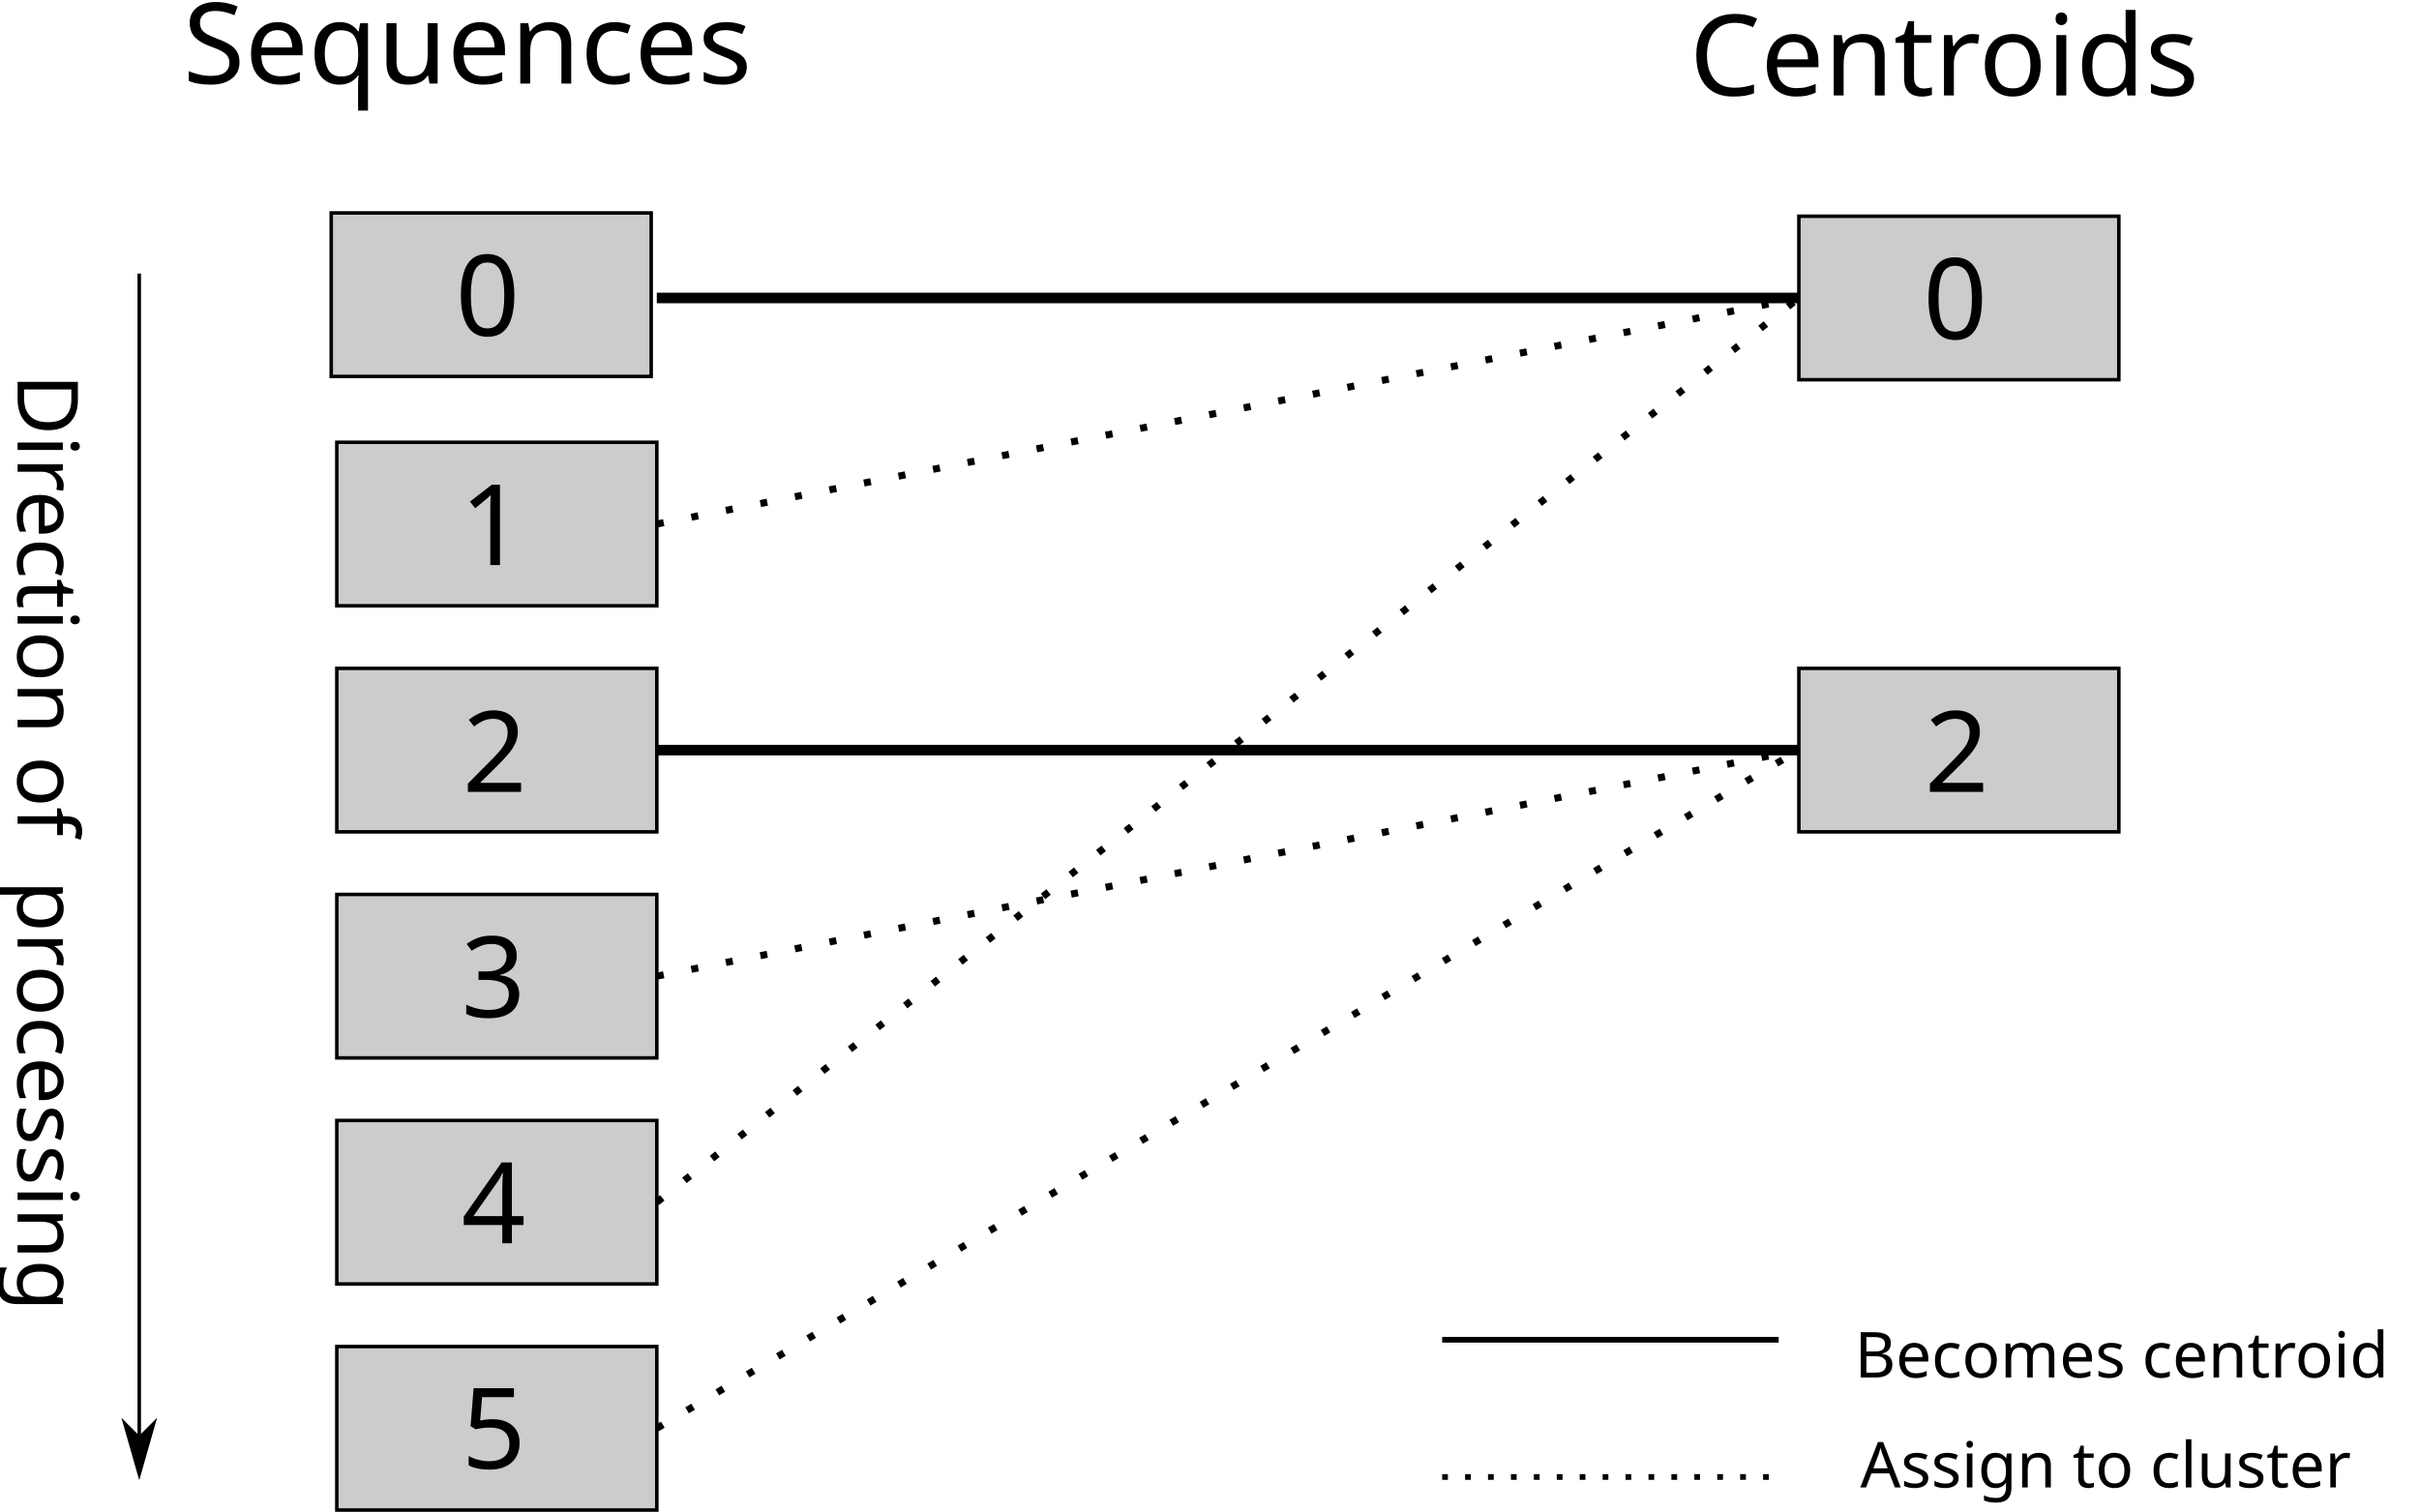
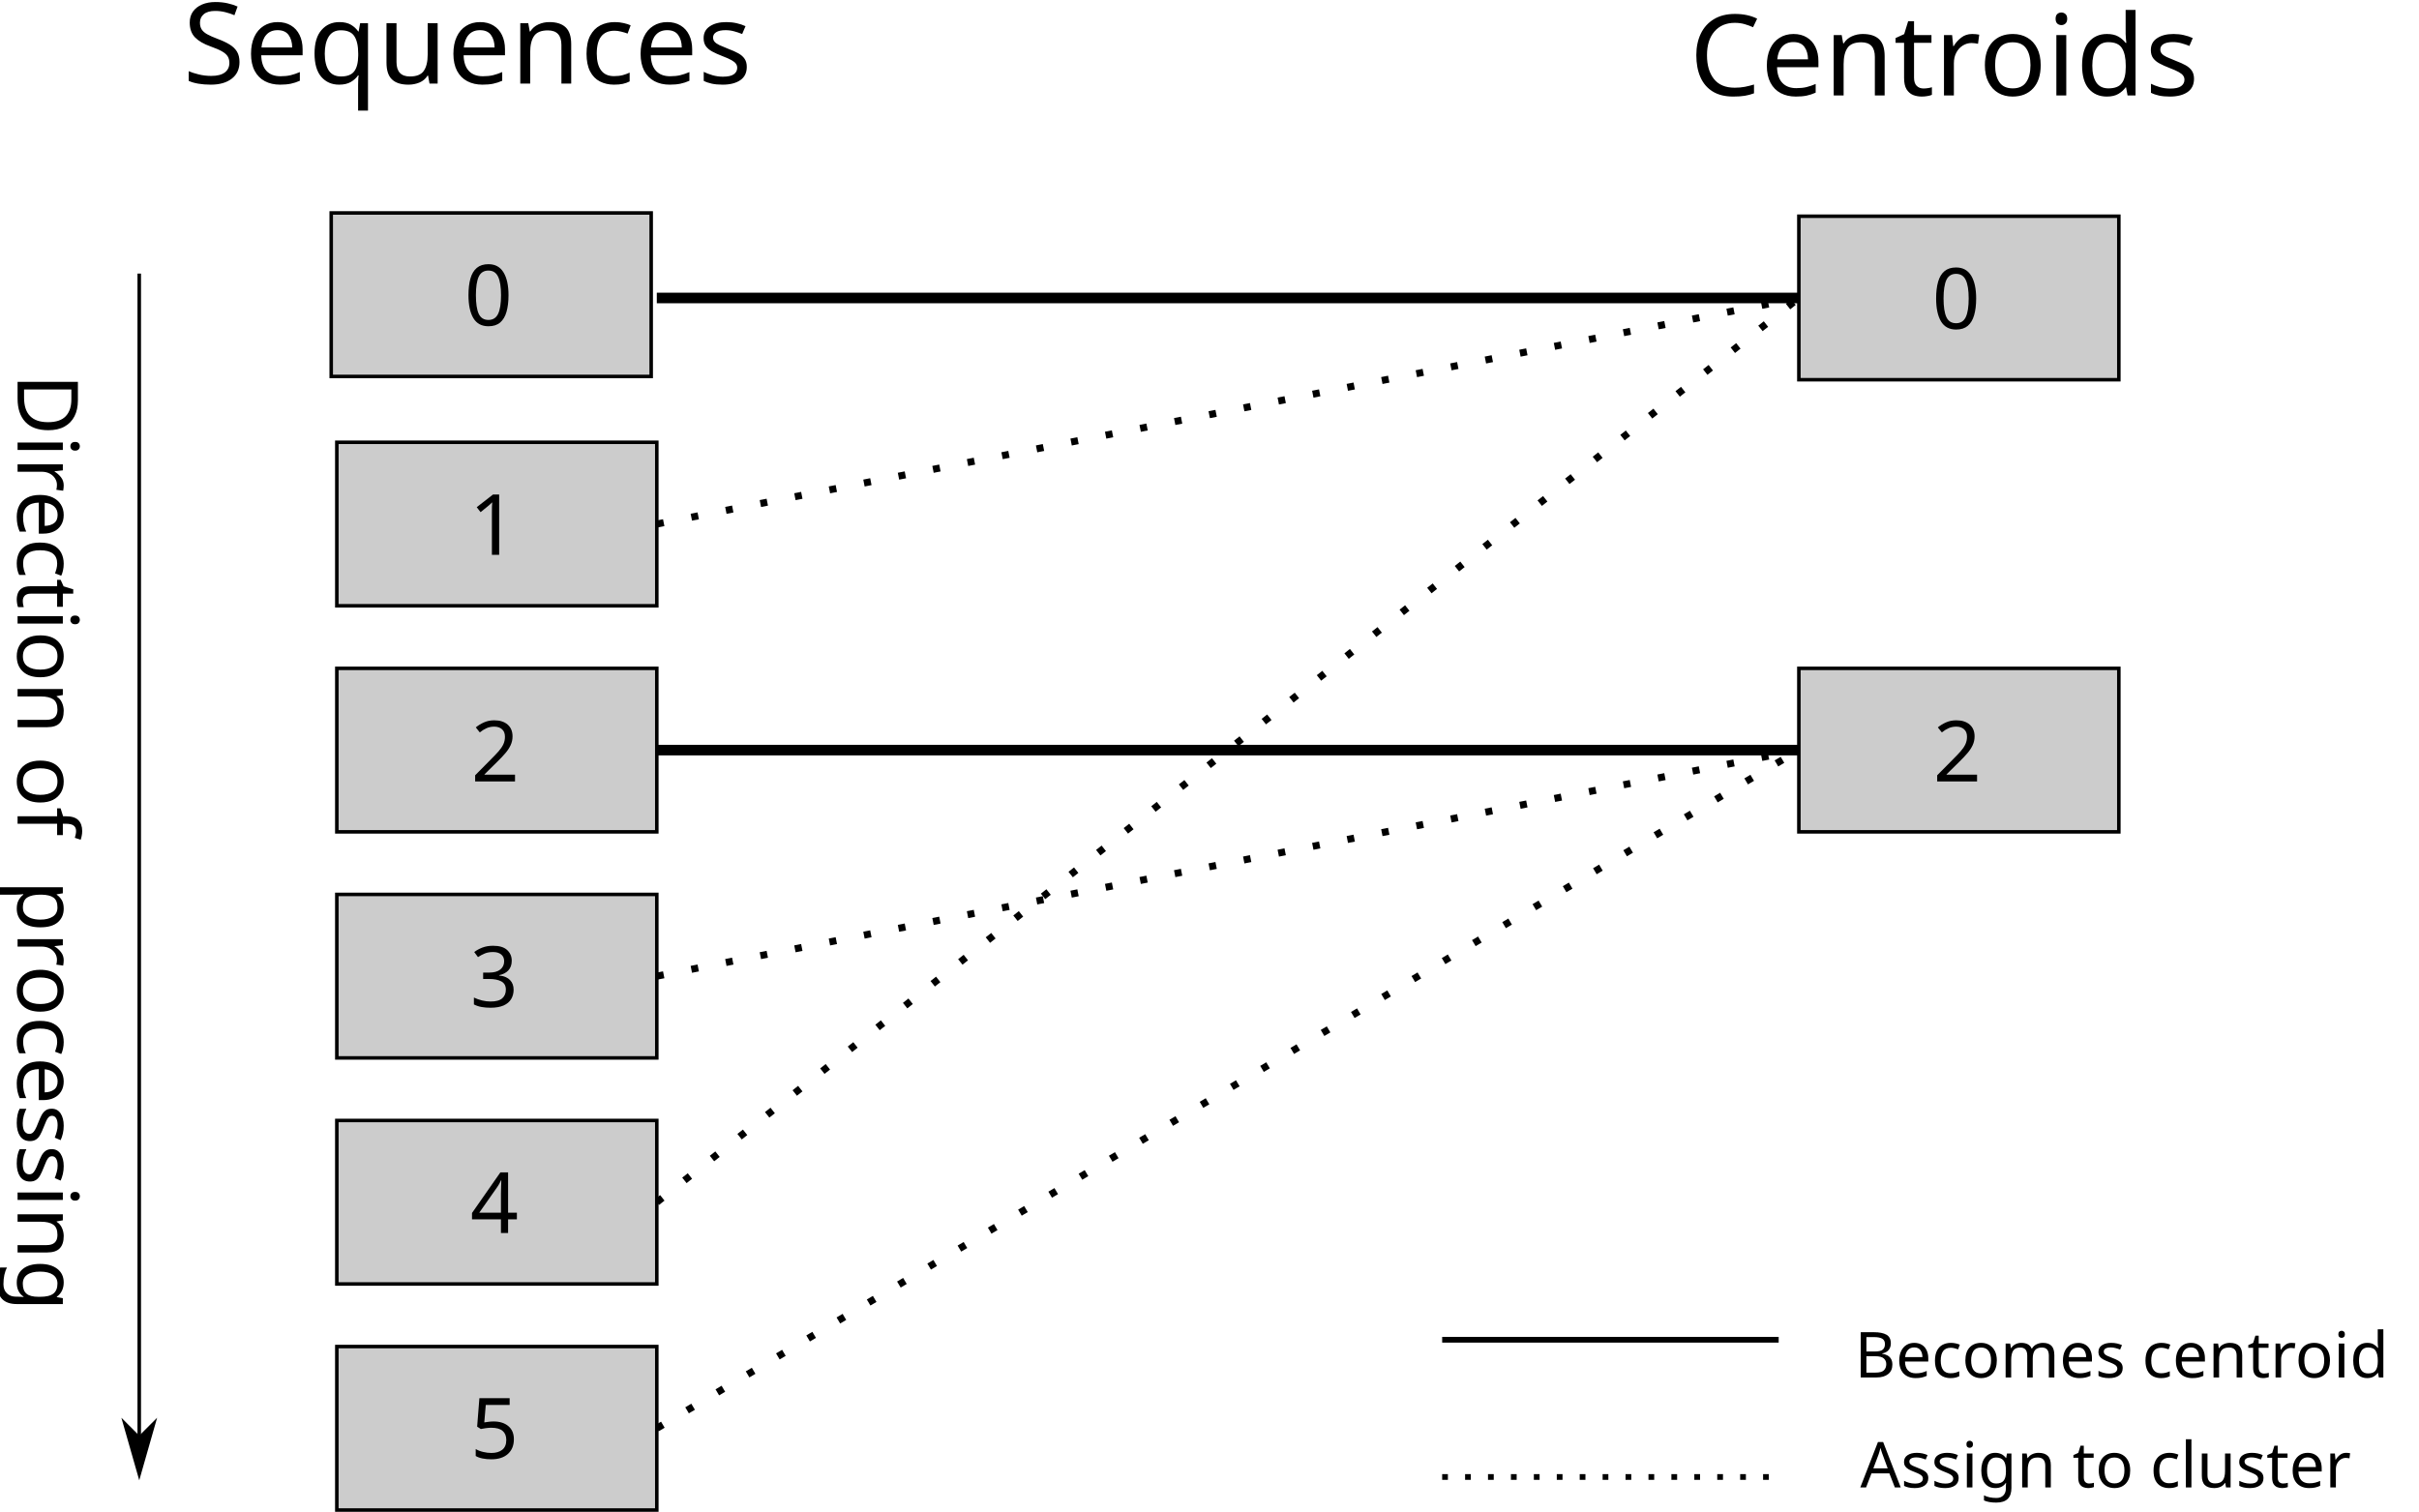
<svg xmlns="http://www.w3.org/2000/svg" width="687.304" height="429.646" id="svg2" version="1.1">
  <defs id="defs4">
    <marker orient="auto" refY="0" refX="0" id="Arrow1Lend" style="overflow:visible">
      <path id="path3985" d="M 0,0 5,-5 -12.5,0 5,5 0,0 z" style="fill-rule:evenodd;stroke:#000000;stroke-width:1pt" transform="matrix(-0.8,0,0,-0.8,-10,0)" />
    </marker>
  </defs>
  <g id="layer1" transform="translate(-17.43555,-65.61218)">
-     <rect style="fill:#cccccc;stroke:#000000;stroke-width:1;stroke-miterlimit:4;stroke-opacity:1;stroke-dasharray:none" id="rect2991" width="90.914" height="46.467" x="111.543" y="126.129" />
-     <rect style="fill:#cccccc;stroke:#000000;stroke-width:1;stroke-miterlimit:4;stroke-opacity:1;stroke-dasharray:none" id="rect2991-8" width="90.914" height="46.467" x="113.137" y="319.8" />
-     <rect style="fill:#cccccc;stroke:#000000;stroke-width:1;stroke-miterlimit:4;stroke-opacity:1;stroke-dasharray:none" id="rect2991-0" width="90.914" height="46.467" x="113.137" y="448.291" />
-     <rect style="fill:#cccccc;stroke:#000000;stroke-width:1;stroke-miterlimit:4;stroke-opacity:1;stroke-dasharray:none" id="rect2991-1" width="90.914" height="46.467" x="113.137" y="255.554" />
-     <rect style="fill:#cccccc;stroke:#000000;stroke-width:1;stroke-miterlimit:4;stroke-opacity:1;stroke-dasharray:none" id="rect2991-07" width="90.914" height="46.467" x="113.137" y="191.308" />
-     <rect style="fill:#cccccc;stroke:#000000;stroke-width:1;stroke-miterlimit:4;stroke-opacity:1;stroke-dasharray:none" id="rect2991-0-2" width="90.914" height="46.467" x="113.137" y="384.045" />
-     <rect style="fill:#cccccc;stroke:#000000;stroke-width:1;stroke-miterlimit:4;stroke-opacity:1;stroke-dasharray:none" id="rect2991-3" width="90.914" height="46.467" x="528.543" y="127.062" />
-     <rect style="fill:#cccccc;stroke:#000000;stroke-width:1;stroke-miterlimit:4;stroke-opacity:1;stroke-dasharray:none" id="rect2991-2" width="90.914" height="46.467" x="528.543" y="255.554" />
    <path style="fill:none;stroke:#000000;stroke-width:3;stroke-linecap:butt;stroke-linejoin:miter;stroke-miterlimit:4;stroke-opacity:1;stroke-dasharray:none" d="m 204.051,150.296 324.492,0" id="path3903" />
    <path style="fill:none;stroke:#000000;stroke-width:2;stroke-linecap:butt;stroke-linejoin:miter;stroke-miterlimit:4;stroke-opacity:1;stroke-dasharray:2, 8;stroke-dashoffset:0" d="M 204.051,214.542 528.543,150.296" id="path3905" />
    <path style="fill:none;stroke:#000000;stroke-width:3;stroke-linecap:butt;stroke-linejoin:miter;stroke-miterlimit:4;stroke-opacity:1;stroke-dasharray:none" d="m 204.051,278.787 324.492,0" id="path3907" />
    <path style="fill:none;stroke:#000000;stroke-width:2;stroke-linecap:butt;stroke-linejoin:miter;stroke-miterlimit:4;stroke-opacity:1;stroke-dasharray:2, 8;stroke-dashoffset:0" d="M 204.051,343.033 528.543,278.787" id="path3909" />
    <path style="fill:none;stroke:#000000;stroke-width:2;stroke-linecap:butt;stroke-linejoin:miter;stroke-miterlimit:4;stroke-opacity:1;stroke-dasharray:2, 8;stroke-dashoffset:0" d="M 204.051,407.279 528.543,150.296" id="path3911" />
    <path style="fill:none;stroke:#000000;stroke-width:2;stroke-linecap:butt;stroke-linejoin:miter;stroke-miterlimit:4;stroke-opacity:1;stroke-dasharray:2, 8;stroke-dashoffset:0" d="M 204.051,471.524 528.543,278.787" id="path3913" />
-     <text xml:space="preserve" style="font-size:32px;font-style:normal;font-weight:normal;line-height:125%;letter-spacing:0px;word-spacing:0px;fill:#000000;fill-opacity:1;stroke:none;font-family:Sans" x="148.133" y="226.206" id="text3915">
-       <tspan id="tspan3917" x="148.133" y="226.206">1</tspan>
+     <rect style="fill:#cccccc;stroke:#000000;stroke-width:1;stroke-miterlimit:4;stroke-opacity:1;stroke-dasharray:none" id="rect2991-07" width="90.914" height="46.467" x="113.137" y="191.308" />
+     <text xml:space="preserve" style="font-size:24px;font-style:normal;font-weight:normal;line-height:125%;letter-spacing:0px;word-spacing:0px;fill:#000000;fill-opacity:1;stroke:none;font-family:Sans" x="150.748" y="223.29" id="text3915">
+       <tspan id="tspan3917" x="150.748" y="223.29">1</tspan>
    </text>
-     <text xml:space="preserve" style="font-size:32px;font-style:normal;font-weight:normal;line-height:125%;letter-spacing:0px;word-spacing:0px;fill:#000000;fill-opacity:1;stroke:none;font-family:Sans" x="148.844" y="290.662" id="text3919">
-       <tspan id="tspan3921" x="148.844" y="290.662">2</tspan>
+     <rect style="fill:#cccccc;stroke:#000000;stroke-width:1;stroke-miterlimit:4;stroke-opacity:1;stroke-dasharray:none" id="rect2991-1" width="90.914" height="46.467" x="113.137" y="255.554" />
+     <text xml:space="preserve" style="font-size:24px;font-style:normal;font-weight:normal;line-height:125%;letter-spacing:0px;word-spacing:0px;fill:#000000;fill-opacity:1;stroke:none;font-family:Sans" x="151.281" y="287.694" id="text3919">
+       <tspan id="tspan3921" x="151.281" y="287.694">2</tspan>
    </text>
-     <text xml:space="preserve" style="font-size:32px;font-style:normal;font-weight:normal;line-height:125%;letter-spacing:0px;word-spacing:0px;fill:#000000;fill-opacity:1;stroke:none;font-family:Sans" x="148.477" y="354.681" id="text3923">
-       <tspan id="tspan3925" x="148.477" y="354.681">3</tspan>
+     <rect style="fill:#cccccc;stroke:#000000;stroke-width:1;stroke-miterlimit:4;stroke-opacity:1;stroke-dasharray:none" id="rect2991-8" width="90.914" height="46.467" x="113.137" y="319.8" />
+     <text xml:space="preserve" style="font-size:24px;font-style:normal;font-weight:normal;line-height:125%;letter-spacing:0px;word-spacing:0px;fill:#000000;fill-opacity:1;stroke:none;font-family:Sans" x="151.006" y="351.769" id="text3923">
+       <tspan id="tspan3925" x="151.006" y="351.769">3</tspan>
    </text>
-     <text xml:space="preserve" style="font-size:32px;font-style:normal;font-weight:normal;line-height:125%;letter-spacing:0px;word-spacing:0px;fill:#000000;fill-opacity:1;stroke:none;font-family:Sans" x="148.531" y="418.943" id="text3927">
-       <tspan id="tspan3929" x="148.531" y="418.943">4</tspan>
+     <rect style="fill:#cccccc;stroke:#000000;stroke-width:1;stroke-miterlimit:4;stroke-opacity:1;stroke-dasharray:none" id="rect2991-0-2" width="90.914" height="46.467" x="113.137" y="384.045" />
+     <text xml:space="preserve" style="font-size:24px;font-style:normal;font-weight:normal;line-height:125%;letter-spacing:0px;word-spacing:0px;fill:#000000;fill-opacity:1;stroke:none;font-family:Sans" x="151.047" y="416.027" id="text3927">
+       <tspan id="tspan3929" x="151.047" y="416.027">4</tspan>
    </text>
-     <text xml:space="preserve" style="font-size:32px;font-style:normal;font-weight:normal;line-height:125%;letter-spacing:0px;word-spacing:0px;fill:#000000;fill-opacity:1;stroke:none;font-family:Sans" x="148.578" y="482.962" id="text3931">
-       <tspan id="tspan3933" x="148.578" y="482.962">5</tspan>
+     <rect style="fill:#cccccc;stroke:#000000;stroke-width:1;stroke-miterlimit:4;stroke-opacity:1;stroke-dasharray:none" id="rect2991-0" width="90.914" height="46.467" x="113.137" y="448.291" />
+     <text xml:space="preserve" style="font-size:24px;font-style:normal;font-weight:normal;line-height:125%;letter-spacing:0px;word-spacing:0px;fill:#000000;fill-opacity:1;stroke:none;font-family:Sans" x="151.082" y="480.103" id="text3931">
+       <tspan id="tspan3933" x="151.082" y="480.103">5</tspan>
    </text>
-     <text xml:space="preserve" style="font-size:32px;font-style:normal;font-weight:normal;line-height:125%;letter-spacing:0px;word-spacing:0px;fill:#000000;fill-opacity:1;stroke:none;font-family:Sans" x="146.828" y="161.011" id="text3947">
-       <tspan id="tspan3949" x="146.828" y="161.011">0</tspan>
+     <rect style="fill:#cccccc;stroke:#000000;stroke-width:1;stroke-miterlimit:4;stroke-opacity:1;stroke-dasharray:none" id="rect2991" width="90.914" height="46.467" x="111.543" y="126.129" />
+     <rect style="fill:#cccccc;stroke:#000000;stroke-width:1;stroke-miterlimit:4;stroke-opacity:1;stroke-dasharray:none" id="rect2991-3" width="90.914" height="46.467" x="528.543" y="127.062" />
+     <text xml:space="preserve" style="font-size:24px;font-style:normal;font-weight:normal;line-height:125%;letter-spacing:0px;word-spacing:0px;fill:#000000;fill-opacity:1;stroke:none;font-family:Sans" x="149.371" y="158.099" id="text3947">
+       <tspan id="tspan3949" x="149.371" y="158.099">0</tspan>
    </text>
-     <text xml:space="preserve" style="font-size:32px;font-style:normal;font-weight:normal;line-height:125%;letter-spacing:0px;word-spacing:0px;fill:#000000;fill-opacity:1;stroke:none;font-family:Sans" x="563.828" y="161.944" id="text3951">
-       <tspan id="tspan3953" x="563.828" y="161.944">0</tspan>
+     <text xml:space="preserve" style="font-size:24px;font-style:normal;font-weight:normal;line-height:125%;letter-spacing:0px;word-spacing:0px;fill:#000000;fill-opacity:1;stroke:none;font-family:Sans" x="566.371" y="159.032" id="text3951">
+       <tspan id="tspan3953" x="566.371" y="159.032">0</tspan>
    </text>
-     <text xml:space="preserve" style="font-size:32px;font-style:normal;font-weight:normal;line-height:125%;letter-spacing:0px;word-spacing:0px;fill:#000000;fill-opacity:1;stroke:none;font-family:Sans" x="564.25" y="290.662" id="text3919-2">
-       <tspan id="tspan3921-2" x="564.25" y="290.662">2</tspan>
+     <rect style="fill:#cccccc;stroke:#000000;stroke-width:1;stroke-miterlimit:4;stroke-opacity:1;stroke-dasharray:none" id="rect2991-2" width="90.914" height="46.467" x="528.543" y="255.554" />
+     <text xml:space="preserve" style="font-size:24px;font-style:normal;font-weight:normal;line-height:125%;letter-spacing:0px;word-spacing:0px;fill:#000000;fill-opacity:1;stroke:none;font-family:Sans" x="566.688" y="287.694" id="text3919-2">
+       <tspan id="tspan3921-2" x="566.688" y="287.694">2</tspan>
    </text>
    <path style="fill:none;stroke:#000000;stroke-width:1px;stroke-linecap:butt;stroke-linejoin:miter;stroke-opacity:1;marker-end:url(#Arrow1Lend)" d="m 57,143.362 0,341" id="path3976" />
    <text xml:space="preserve" style="font-size:32px;font-style:normal;font-weight:normal;line-height:125%;letter-spacing:0px;word-spacing:0px;fill:#000000;fill-opacity:1;stroke:none;font-family:Sans" x="69.422" y="89.362" id="text4422">
      <tspan id="tspan4424" x="69.422" y="89.362">Sequences</tspan>
    </text>
    <text xml:space="preserve" style="font-size:32px;font-style:normal;font-weight:normal;line-height:125%;letter-spacing:0px;word-spacing:0px;fill:#000000;fill-opacity:1;stroke:none;font-family:Sans;-inkscape-font-specification:Sans" x="497.453" y="92.745" id="text4426">
      <tspan id="tspan4428" x="497.453" y="92.745">Centroids</tspan>
    </text>
    <text xml:space="preserve" style="font-size:24px;font-style:normal;font-weight:normal;line-height:125%;letter-spacing:0px;word-spacing:0px;fill:#000000;fill-opacity:1;stroke:none;font-family:Sans" x="171.813" y="-22.428" id="text4430" transform="matrix(0,1,-1,0,0,0)">
      <tspan id="tspan4432" x="171.813" y="-22.428">Direction of  processing</tspan>
    </text>
    <g id="g4541">
      <path id="path3903-8" d="m 427.195,446.362 95.61,0" style="fill:none;stroke:#000000;stroke-width:1.628;stroke-linecap:butt;stroke-linejoin:miter;stroke-miterlimit:4;stroke-opacity:1;stroke-dasharray:none" />
      <text id="text4488" y="457.073" x="544.374" style="font-size:18px;font-style:normal;font-weight:normal;line-height:125%;letter-spacing:0px;word-spacing:0px;fill:#000000;fill-opacity:1;stroke:none;font-family:Sans" xml:space="preserve">
        <tspan y="457.073" x="544.374" id="tspan4490">Becomes centroid</tspan>
      </text>
    </g>
    <g id="g4536" transform="translate(0,-35)">
      <text id="text4492" y="523.328" x="546" style="font-size:18px;font-style:normal;font-weight:normal;line-height:125%;letter-spacing:0px;word-spacing:0px;fill:#000000;fill-opacity:1;stroke:none;font-family:Sans" xml:space="preserve">
        <tspan y="523.328" x="546" id="tspan4494">Assign to cluster</tspan>
      </text>
      <path id="path3903-8-3" d="m 427.195,520.362 95.61,0" style="fill:none;stroke:#000000;stroke-width:1.628;stroke-linecap:butt;stroke-linejoin:miter;stroke-miterlimit:4;stroke-opacity:1;stroke-dasharray:1.628, 4.885;stroke-dashoffset:0" />
    </g>
  </g>
</svg>
